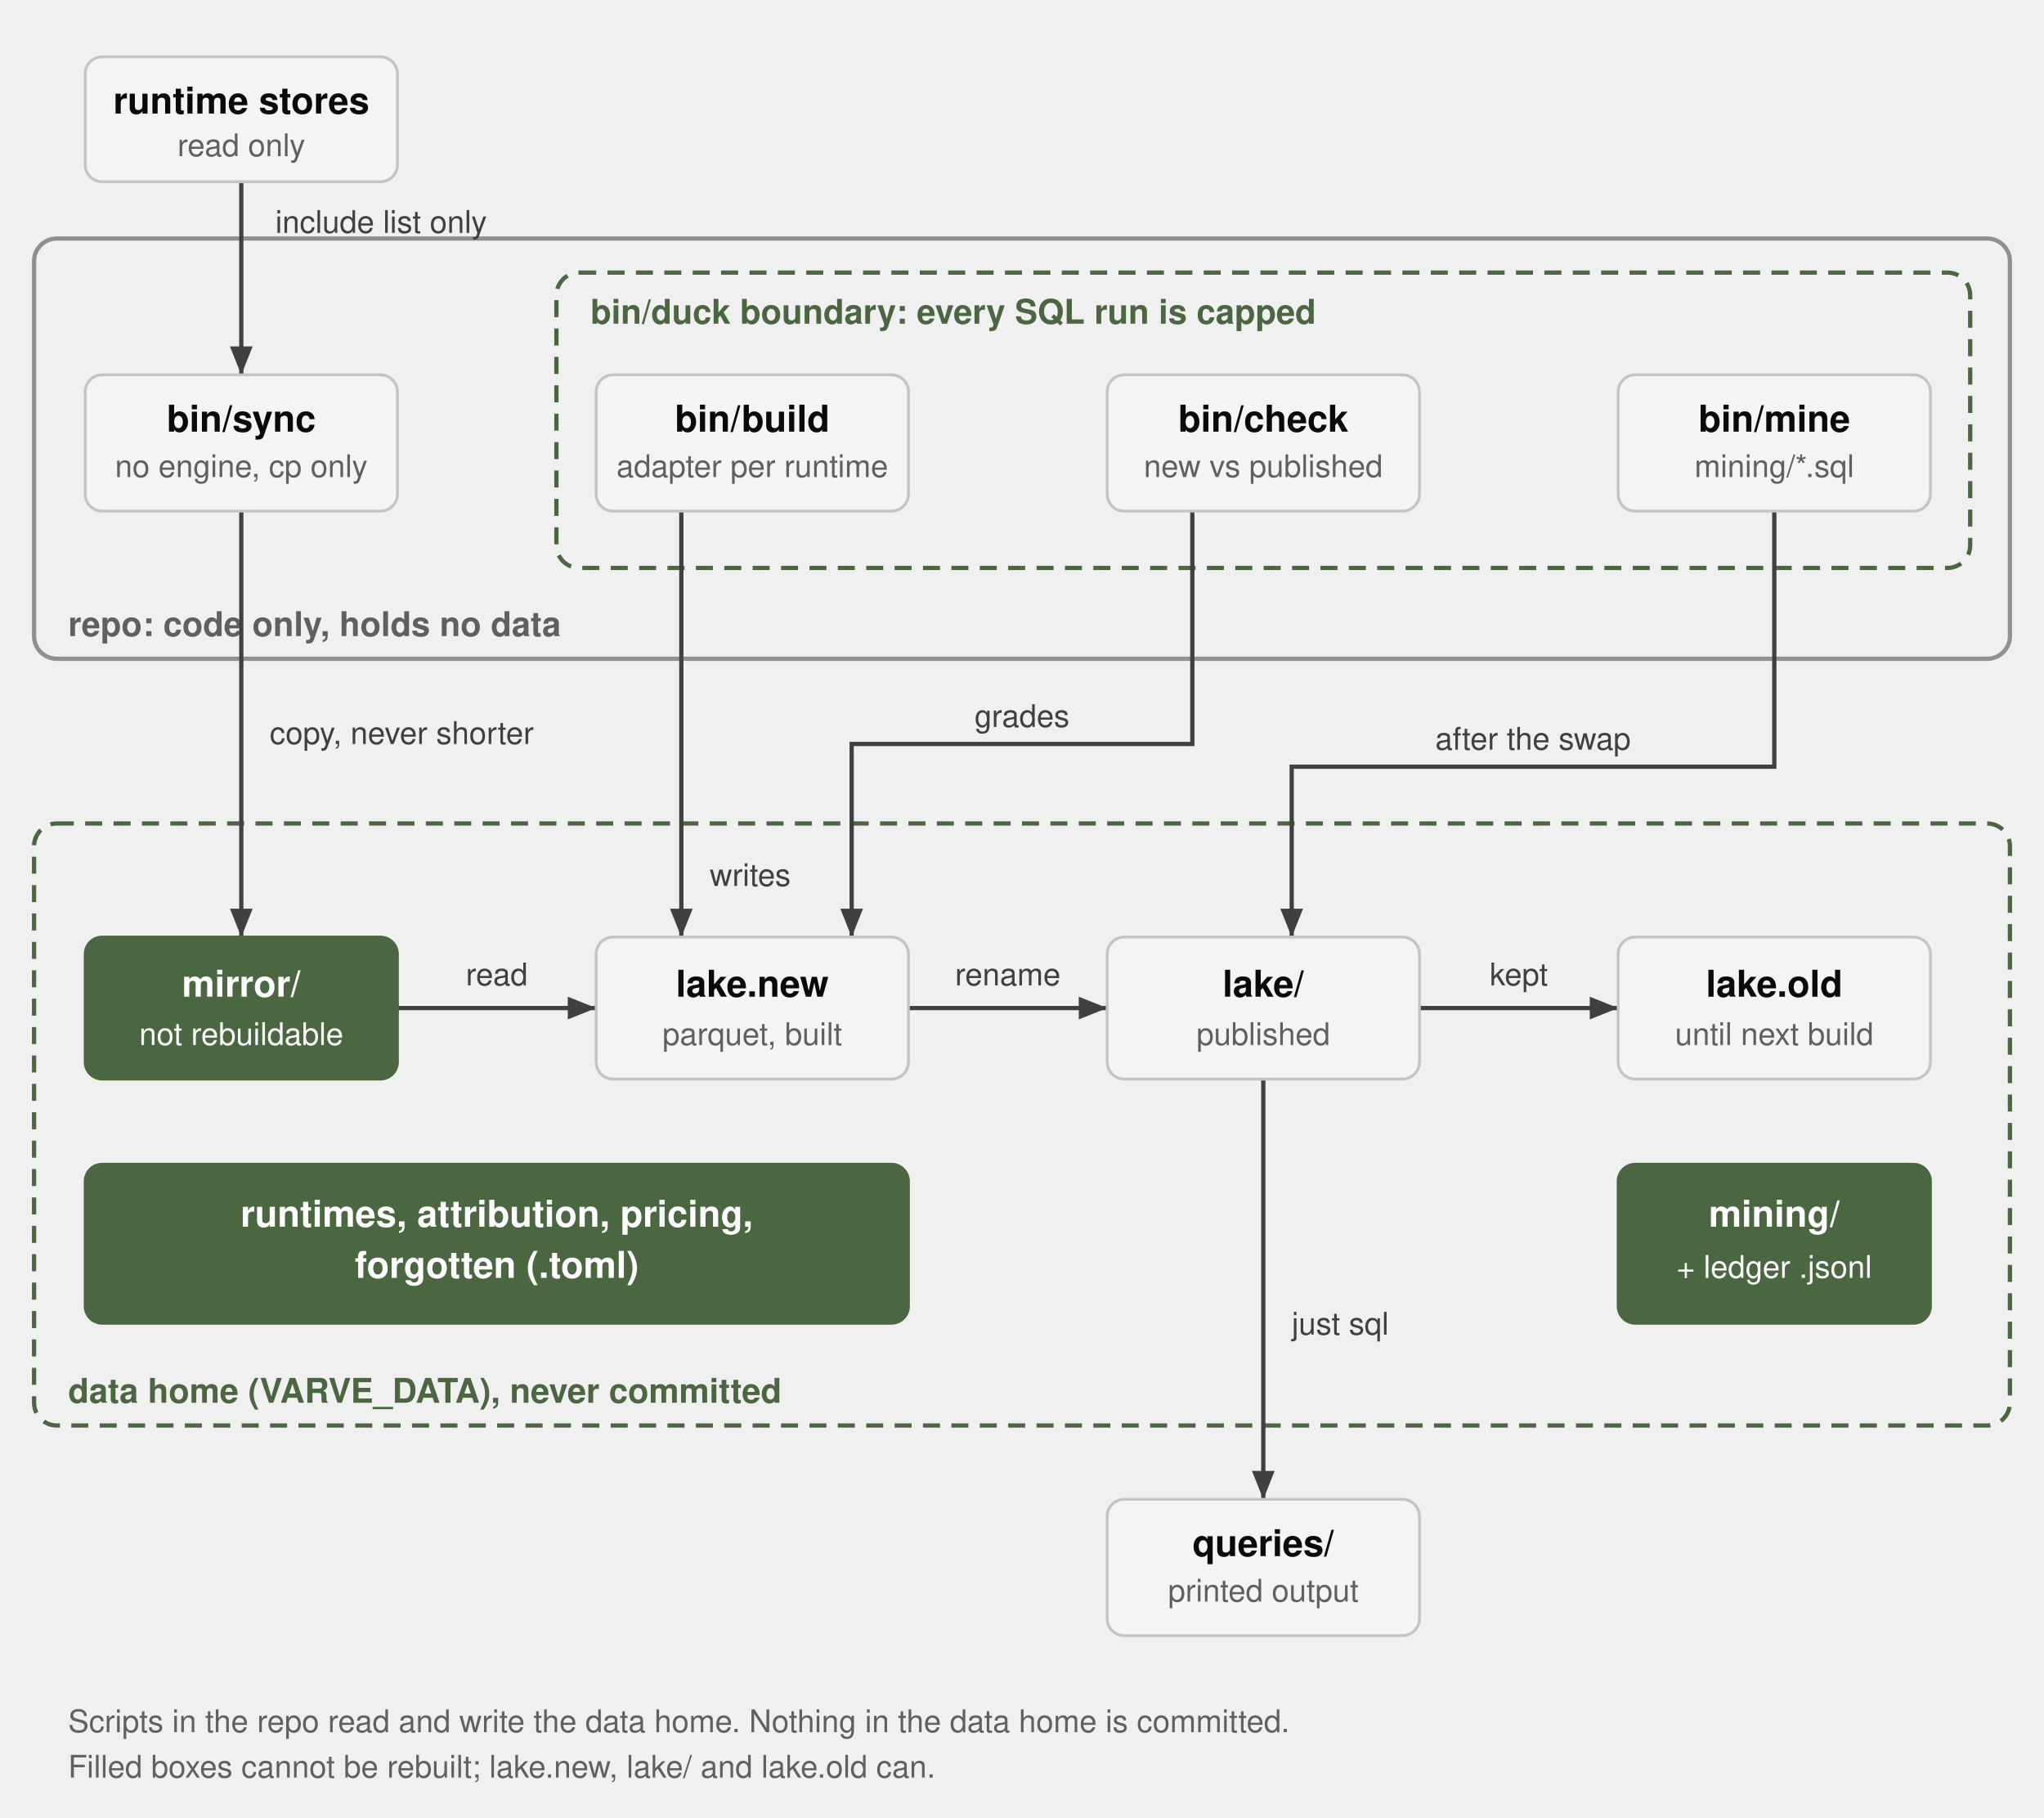
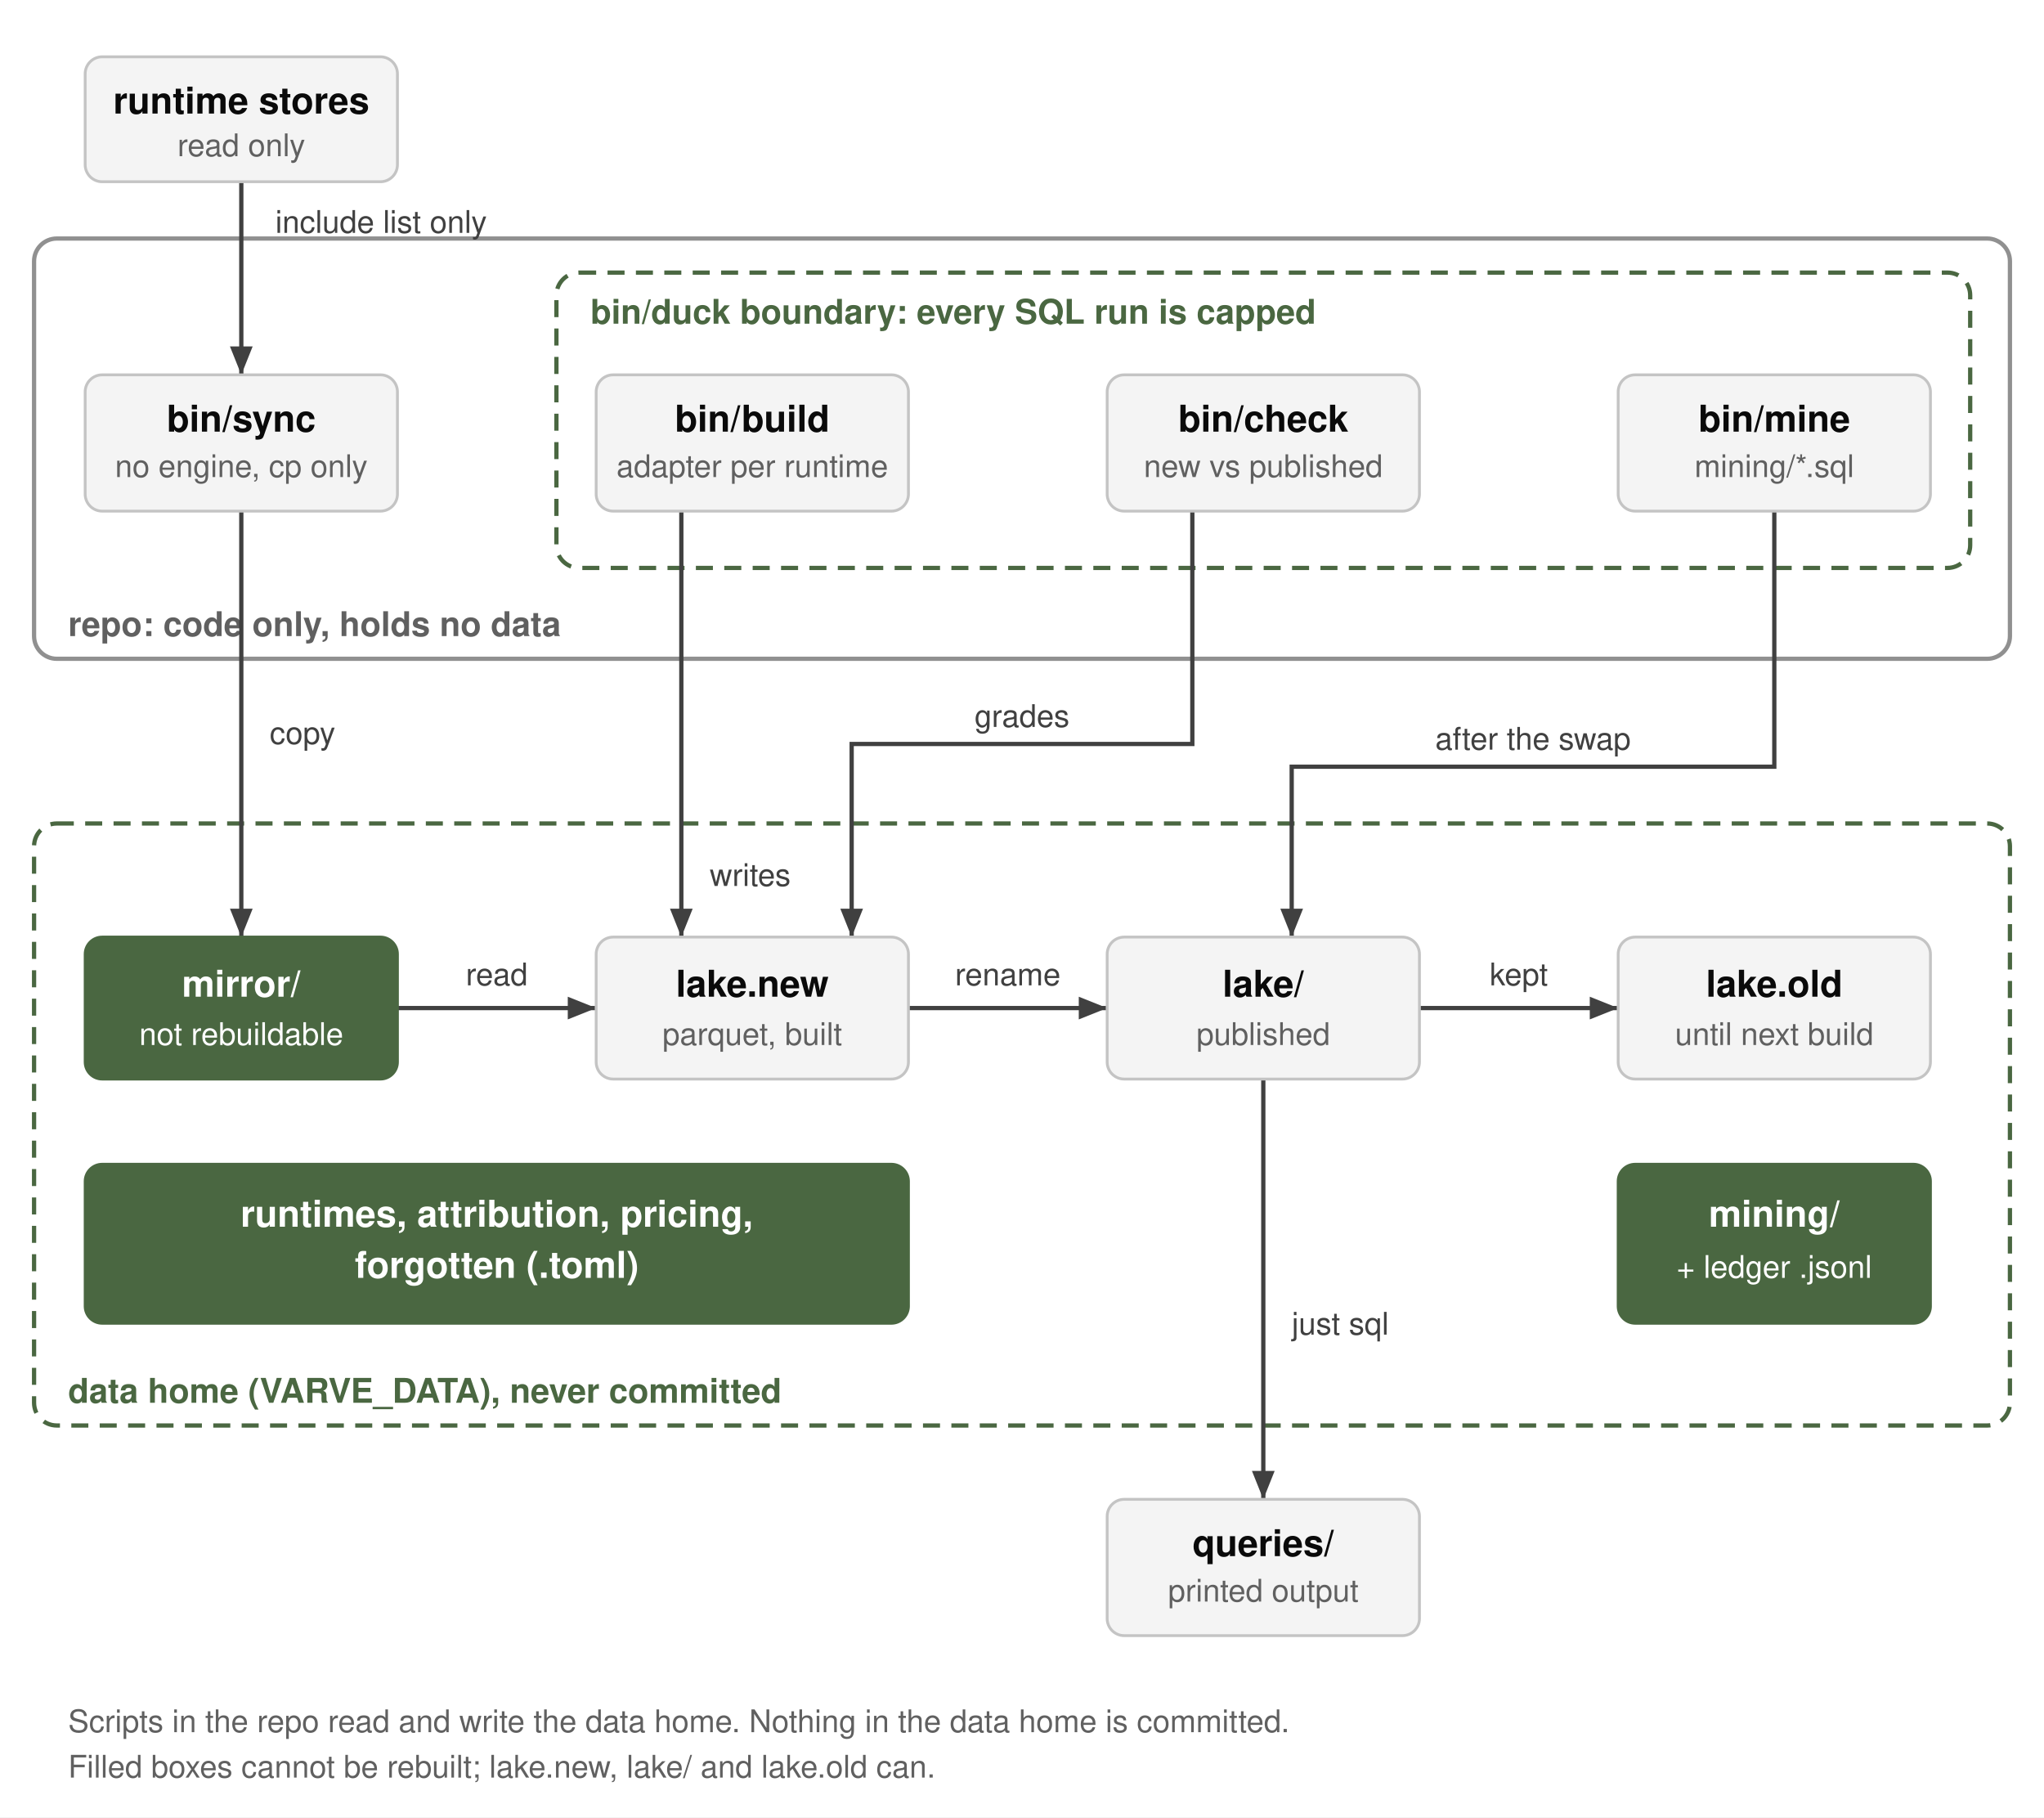
<svg xmlns="http://www.w3.org/2000/svg" viewBox="0 0 720 640" width="720" height="640" role="img" aria-labelledby="sys-t sys-d">
  <style>
    svg { font-family: system-ui, -apple-system, "Segoe UI", Helvetica, Arial, sans-serif; }
    .box { fill: #f4f4f4; stroke: #c4c4c4; stroke-width: 1; }
    .acc { fill: #4a6741; stroke: #4a6741; }
    .zone { fill: none; stroke: #4a6741; stroke-width: 1.5; stroke-dasharray: 6 4; }
    .zrep { fill: none; stroke: #909090; stroke-width: 1.5; }
    .nm { font-size: 13px; font-weight: 600; fill: #0a0a0a; }
    .sub { font-size: 11px; fill: #606060; }
    .lbl { font-size: 11px; fill: #404040; }
    .anm { font-size: 13px; font-weight: 600; fill: #ffffff; }
    .asub { font-size: 11px; fill: #ffffff; }
    .ln { fill: none; stroke: #404040; stroke-width: 1.5; }
    .ah { fill: #404040; }
    .zl { font-size: 12px; font-weight: 600; fill: #4a6741; }
    .zg { font-size: 12px; font-weight: 600; fill: #606060; }
+     .pg { fill: #ffffff; }
    @media (prefers-color-scheme: dark) {
+       .pg { fill: #1c1c1e; }
      .box { fill: #242426; stroke: #48484a; }
      .acc { fill: #6aaa58; stroke: #6aaa58; }
      .zone { stroke: #6aaa58; }
      .zrep { stroke: #8e8e93; }
      .nm { fill: #f2f2f7; }
      .sub { fill: #a0a0a6; }
      .lbl { fill: #aeaeb2; }
      .anm { fill: #1c1c1e; }
      .asub { fill: #1c1c1e; }
      .ln { stroke: #aeaeb2; }
      .ah { fill: #aeaeb2; }
      .zl { fill: #6aaa58; }
      .zg { fill: #a0a0a6; }
    }
  </style>
+   <rect class="pg" width="720" height="640" />
  <defs>
    <marker id="sys-ar" markerUnits="userSpaceOnUse" markerWidth="10" markerHeight="8" refX="10" refY="4" orient="auto">
      <path class="ah" d="M0,0 L10,4 L0,8 Z" />
    </marker>
  </defs>
  <rect class="zrep" x="12" y="84" width="696" height="148" rx="8" />
  <text class="zg" x="24" y="224">repo: code only, holds no data</text>
  <rect class="zone" x="196" y="96" width="498" height="104" rx="8" />
  <text class="zl" x="208" y="114">bin/duck boundary: every SQL run is capped</text>
  <rect class="zone" x="12" y="290" width="696" height="212" rx="8" />
  <text class="zl" x="24" y="494">data home (VARVE_DATA), never committed</text>
  <path class="ln" d="M85,64 V132" marker-end="url(#sys-ar)" />
  <path class="ln" d="M85,180 V330" marker-end="url(#sys-ar)" />
  <path class="ln" d="M240,180 V330" marker-end="url(#sys-ar)" />
  <path class="ln" d="M420,180 V262 H300 V330" marker-end="url(#sys-ar)" />
  <path class="ln" d="M625,180 V270 H455 V330" marker-end="url(#sys-ar)" />
  <path class="ln" d="M140,355 H210" marker-end="url(#sys-ar)" />
  <path class="ln" d="M320,355 H390" marker-end="url(#sys-ar)" />
  <path class="ln" d="M500,355 H570" marker-end="url(#sys-ar)" />
  <path class="ln" d="M445,380 V528" marker-end="url(#sys-ar)" />
  <text class="lbl" x="95" y="86" dx="2" dy="-4">include list only</text>
-   <text class="lbl" x="95" y="262">copy, never shorter</text>
+   <text class="lbl" x="95" y="262">copy</text>
  <text class="lbl" x="250" y="312">writes</text>
  <text class="lbl" x="360" y="256" text-anchor="middle">grades</text>
  <text class="lbl" x="540" y="264" text-anchor="middle">after the swap</text>
  <text class="lbl" x="175" y="347" text-anchor="middle">read</text>
  <text class="lbl" x="355" y="347" text-anchor="middle">rename</text>
  <text class="lbl" x="535" y="347" text-anchor="middle">kept</text>
  <text class="lbl" x="455" y="470">just sql</text>
  <rect class="box" x="30" y="20" width="110" height="44" rx="6" />
  <text class="nm" x="85" y="40" text-anchor="middle">runtime stores</text>
  <text class="sub" x="85" y="55" text-anchor="middle">read only</text>
  <rect class="box" x="30" y="132" width="110" height="48" rx="6" />
  <text class="nm" x="85" y="152" text-anchor="middle">bin/sync</text>
  <text class="sub" x="85" y="168" text-anchor="middle">no engine, cp only</text>
  <rect class="box" x="210" y="132" width="110" height="48" rx="6" />
  <text class="nm" x="265" y="152" text-anchor="middle">bin/build</text>
  <text class="sub" x="265" y="168" text-anchor="middle">adapter per runtime</text>
  <rect class="box" x="390" y="132" width="110" height="48" rx="6" />
  <text class="nm" x="445" y="152" text-anchor="middle">bin/check</text>
  <text class="sub" x="445" y="168" text-anchor="middle">new vs published</text>
  <rect class="box" x="570" y="132" width="110" height="48" rx="6" />
  <text class="nm" x="625" y="152" text-anchor="middle">bin/mine</text>
  <text class="sub" x="625" y="168" text-anchor="middle">mining/*.sql</text>
  <rect class="acc" x="30" y="330" width="110" height="50" rx="6" />
  <text class="anm" x="85" y="351" text-anchor="middle">mirror/</text>
  <text class="asub" x="85" y="368" text-anchor="middle">not rebuildable</text>
  <rect class="box" x="210" y="330" width="110" height="50" rx="6" />
  <text class="nm" x="265" y="351" text-anchor="middle">lake.new</text>
  <text class="sub" x="265" y="368" text-anchor="middle">parquet, built</text>
  <rect class="box" x="390" y="330" width="110" height="50" rx="6" />
  <text class="nm" x="445" y="351" text-anchor="middle">lake/</text>
  <text class="sub" x="445" y="368" text-anchor="middle">published</text>
  <rect class="box" x="570" y="330" width="110" height="50" rx="6" />
  <text class="nm" x="625" y="351" text-anchor="middle">lake.old</text>
  <text class="sub" x="625" y="368" text-anchor="middle">until next build</text>
  <rect class="acc" x="30" y="410" width="290" height="56" rx="6" />
  <text class="anm" x="175" y="432" text-anchor="middle">runtimes, attribution, pricing,</text>
  <text class="anm" x="175" y="450" text-anchor="middle">forgotten (.toml)</text>
  <rect class="acc" x="570" y="410" width="110" height="56" rx="6" />
  <text class="anm" x="625" y="432" text-anchor="middle">mining/</text>
  <text class="asub" x="625" y="450" text-anchor="middle">+ ledger .jsonl</text>
  <rect class="box" x="390" y="528" width="110" height="48" rx="6" />
  <text class="nm" x="445" y="548" text-anchor="middle">queries/</text>
  <text class="sub" x="445" y="564" text-anchor="middle">printed output</text>
  <text class="sub" x="24" y="610">Scripts in the repo read and write the data home. Nothing in the data home is committed.</text>
  <text class="sub" x="24" y="626">Filled boxes cannot be rebuilt; lake.new, lake/ and lake.old can.</text>
</svg>
